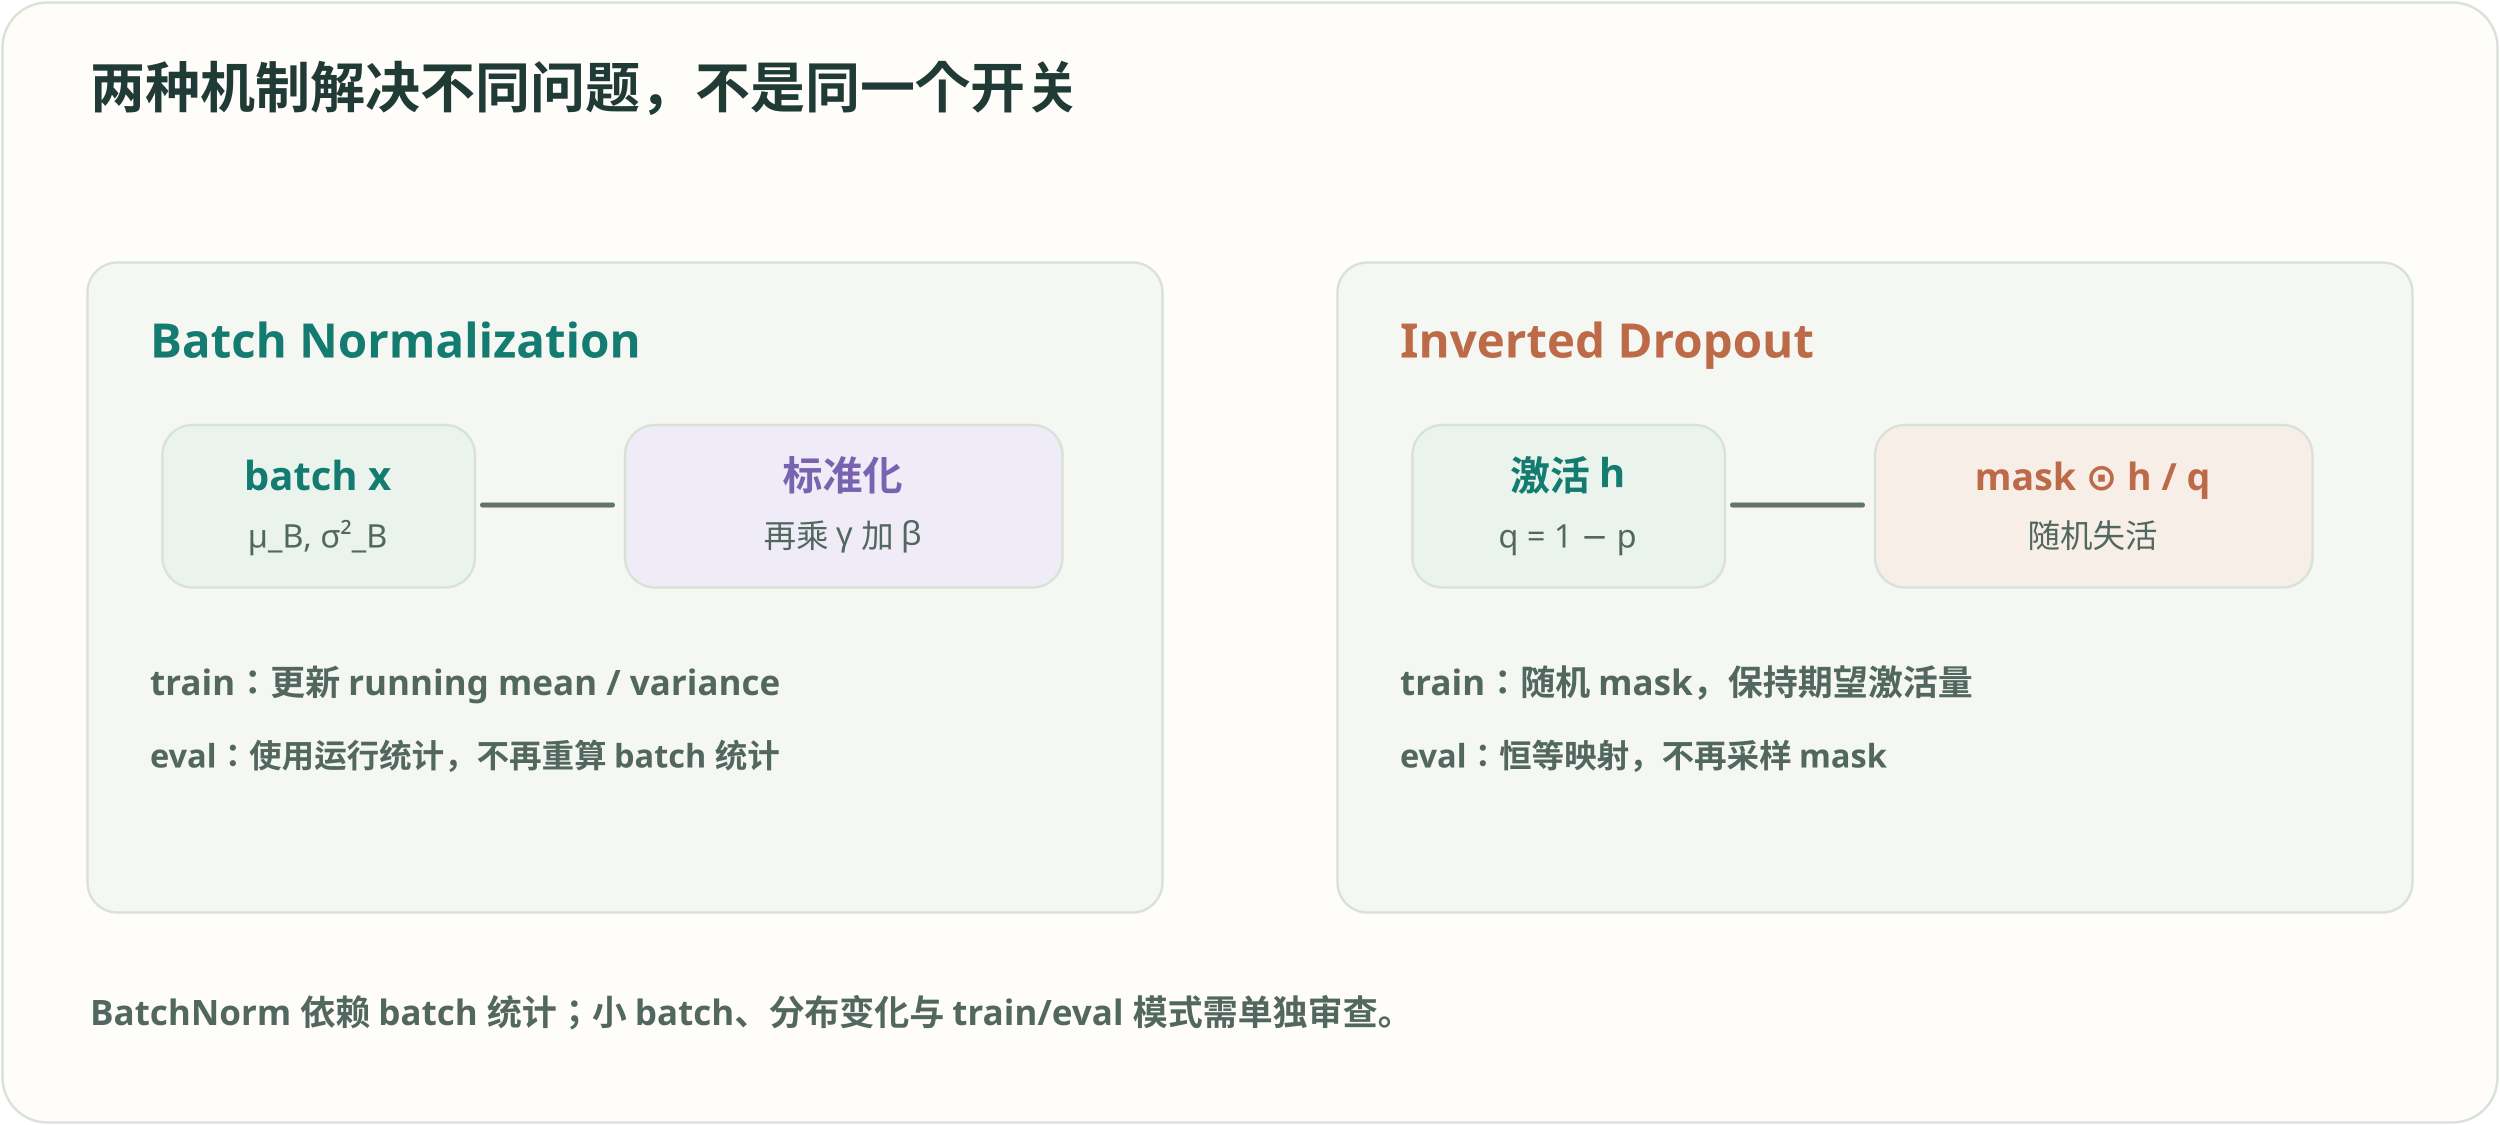
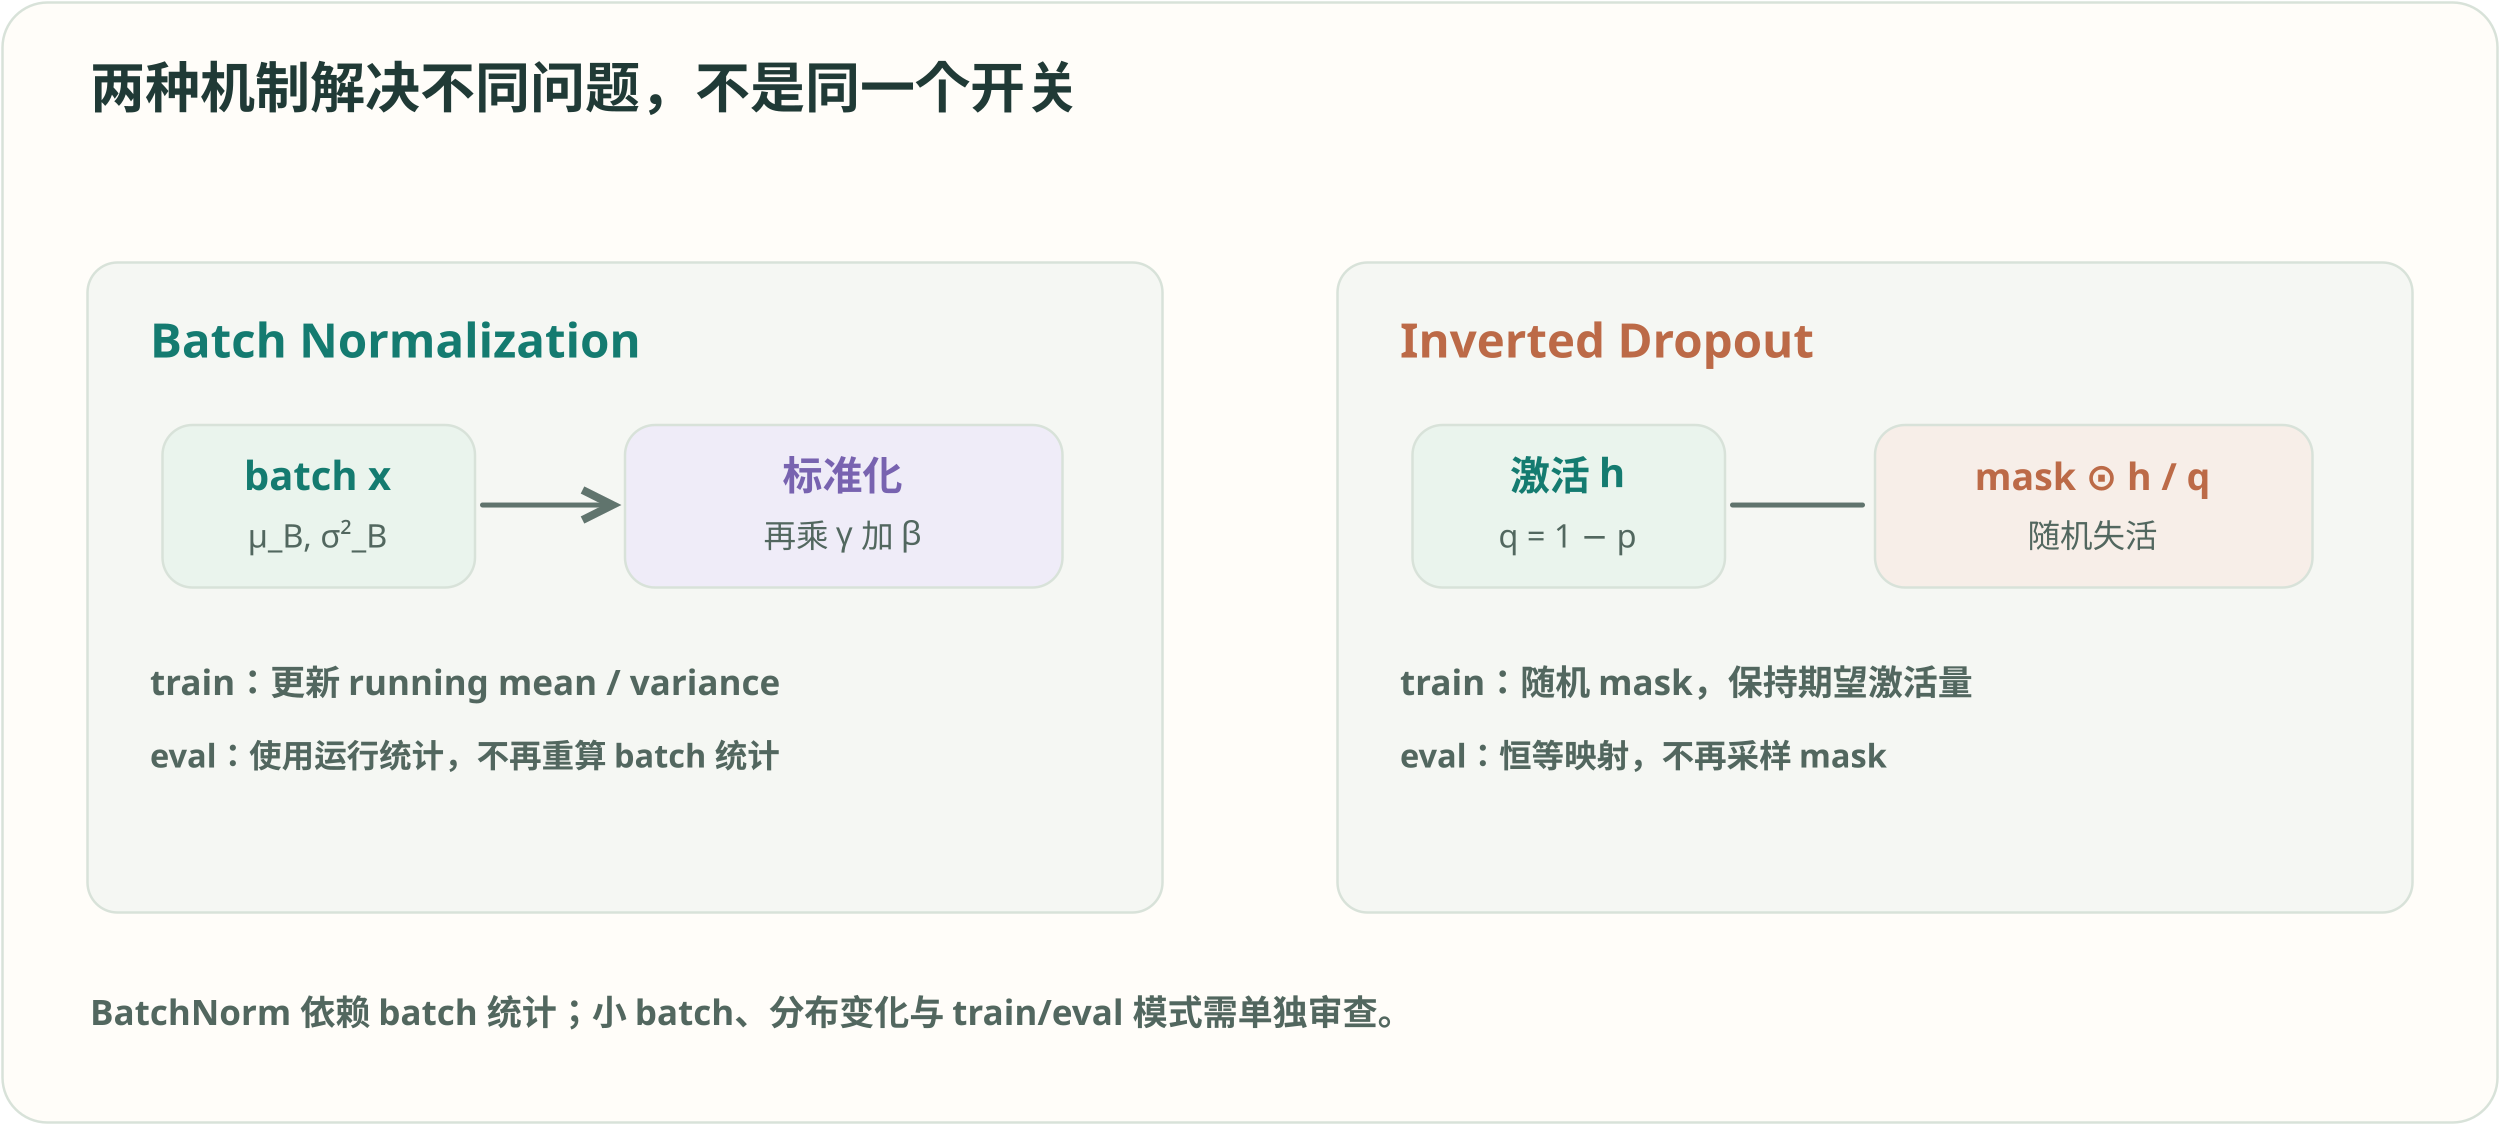
<svg xmlns="http://www.w3.org/2000/svg" viewBox="0 0 1000 450" role="img" aria-labelledby="title desc">
  <defs>
    <marker id="arr" markerWidth="9" markerHeight="9" refX="7" refY="4" orient="auto">
-       <path d="M1 1 L7 4 L1 7" fill="none" stroke="#60746d" stroke-width="1.6" />
+       <path d="M1 1 L7 4 L1 7" fill="none" stroke="#60746d" stroke-width="1.6" marker-end="url(#arr)" />
    </marker>
    <marker id="rev" markerWidth="9" markerHeight="9" refX="7" refY="4" orient="auto">
-       <path d="M1 1 L7 4 L1 7" fill="none" stroke="#bc6a47" stroke-width="1.6" />
+       <path d="M1 1 L7 4 L1 7" fill="none" stroke="#bc6a47" stroke-width="1.6" marker-end="url(#rev)" />
    </marker>
  </defs>
  <rect x="1" y="1" width="998" height="448" rx="18" fill="#fffdf9" stroke="#d8e2d9" />
  <g font-family="system-ui,'PingFang SC','Microsoft YaHei',sans-serif">
    <text x="36" y="43" font-size="22" fill="#203a36" font-weight="750" text-anchor="start">两种机制解决不同问题，不是同一个开关</text>
    <rect x="35" y="105" width="430" height="260" rx="12" fill="#f5f7f3" stroke="#d8e2d9" />
    <text x="60" y="143" font-size="19" fill="#147b70" font-weight="750" text-anchor="start">Batch Normalization</text>
    <rect x="65" y="170" width="125" height="65" rx="12" fill="#eaf4ed" stroke="#d8e2d9" />
    <text x="127" y="196" font-size="16" fill="#147b70" font-weight="700" text-anchor="middle">batch x</text>
    <text x="127" y="219" font-size="13" fill="#52675f" font-weight="500" text-anchor="middle">μ_B, σ²_B</text>
-     <path d="M193 202 L245 202" fill="none" stroke="#60746d" stroke-width="2" stroke-linecap="round" />
+     <path d="M193 202 L245 202" fill="none" stroke="#60746d" stroke-width="2" stroke-linecap="round" marker-end="url(#arr)" />
    <rect x="250" y="170" width="175" height="65" rx="12" fill="#efecf8" stroke="#d8e2d9" />
    <text x="337" y="196" font-size="16" fill="#7863b0" font-weight="700" text-anchor="middle">标准化</text>
    <text x="337" y="219" font-size="13" fill="#52675f" font-weight="500" text-anchor="middle">再乘 γ 加 β</text>
    <text x="60" y="278" font-size="14" fill="#52675f" font-weight="550" text-anchor="start">train：更新 running mean / variance</text>
    <text x="60" y="307" font-size="13" fill="#52675f" font-weight="550" text-anchor="start">eval：使用运行统计，不再重算 batch 统计</text>
    <rect x="535" y="105" width="430" height="260" rx="12" fill="#f5f7f3" stroke="#d8e2d9" />
    <text x="560" y="143" font-size="19" fill="#bc6a47" font-weight="750" text-anchor="start">Inverted Dropout</text>
    <rect x="565" y="170" width="125" height="65" rx="12" fill="#eaf4ed" stroke="#d8e2d9" />
    <text x="627" y="196" font-size="16" fill="#147b70" font-weight="700" text-anchor="middle">激活 h</text>
    <text x="627" y="219" font-size="13" fill="#52675f" font-weight="500" text-anchor="middle">q = 1 − p</text>
-     <path d="M693 202 L745 202" fill="none" stroke="#60746d" stroke-width="2" stroke-linecap="round" />
+     <path d="M693 202 L745 202" fill="none" stroke="#60746d" stroke-width="2" stroke-linecap="round" marker-end="url(#arr)" />
    <rect x="750" y="170" width="175" height="65" rx="12" fill="#f7eee8" stroke="#d8e2d9" />
    <text x="837" y="196" font-size="15" fill="#bc6a47" font-weight="700" text-anchor="middle">mask ⊙ h / q</text>
    <text x="837" y="219" font-size="13" fill="#52675f" font-weight="500" text-anchor="middle">随机失活</text>
    <text x="560" y="278" font-size="14" fill="#52675f" font-weight="550" text-anchor="start">train：随机 mask，保持期望激活量</text>
    <text x="560" y="307" font-size="13" fill="#52675f" font-weight="550" text-anchor="start">eval：恒等映射，不再采样 mask</text>
    <text x="36" y="410" font-size="14" fill="#52675f" font-weight="550" text-anchor="start">BatchNorm 依赖 batch 统计；小 batch、分布变化与 train/eval 模式需单独审查。</text>
  </g>
</svg>
